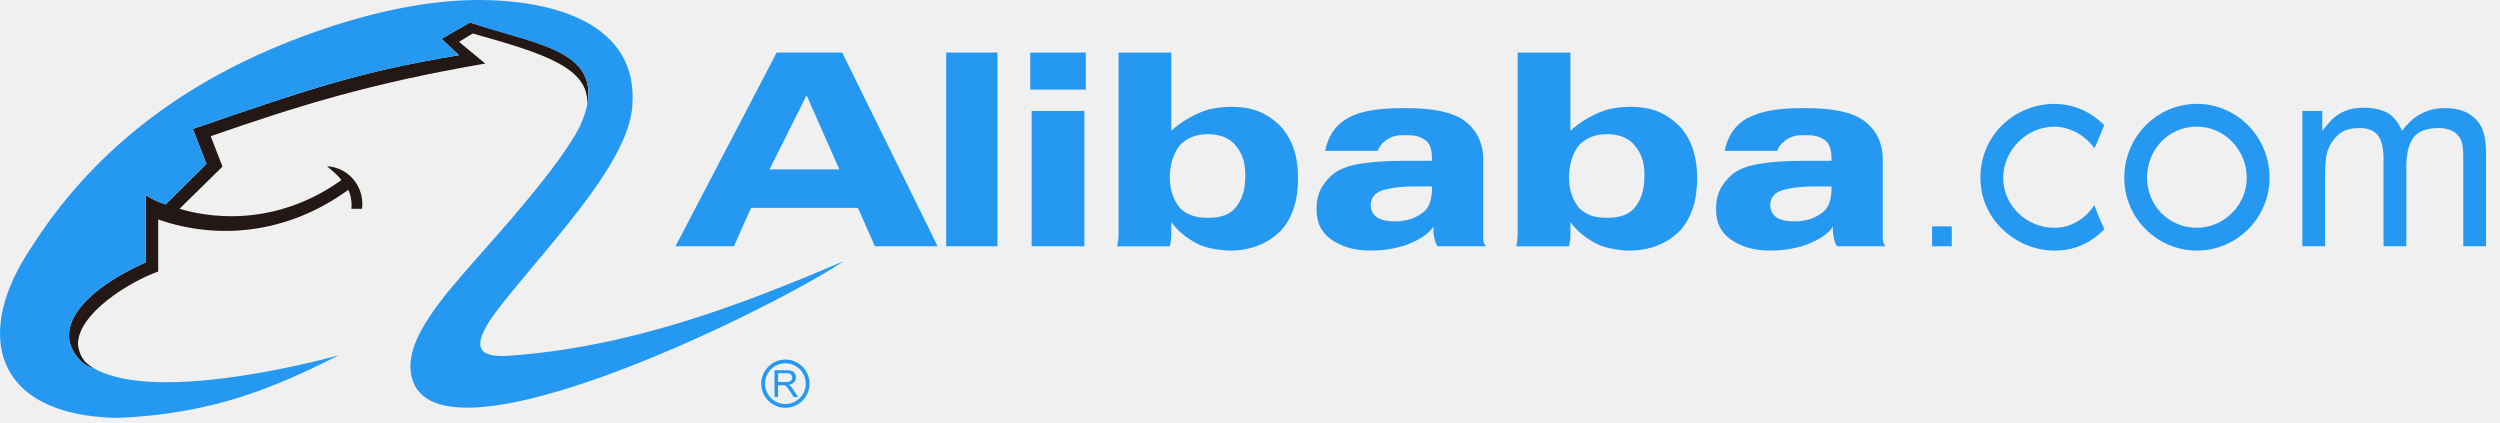
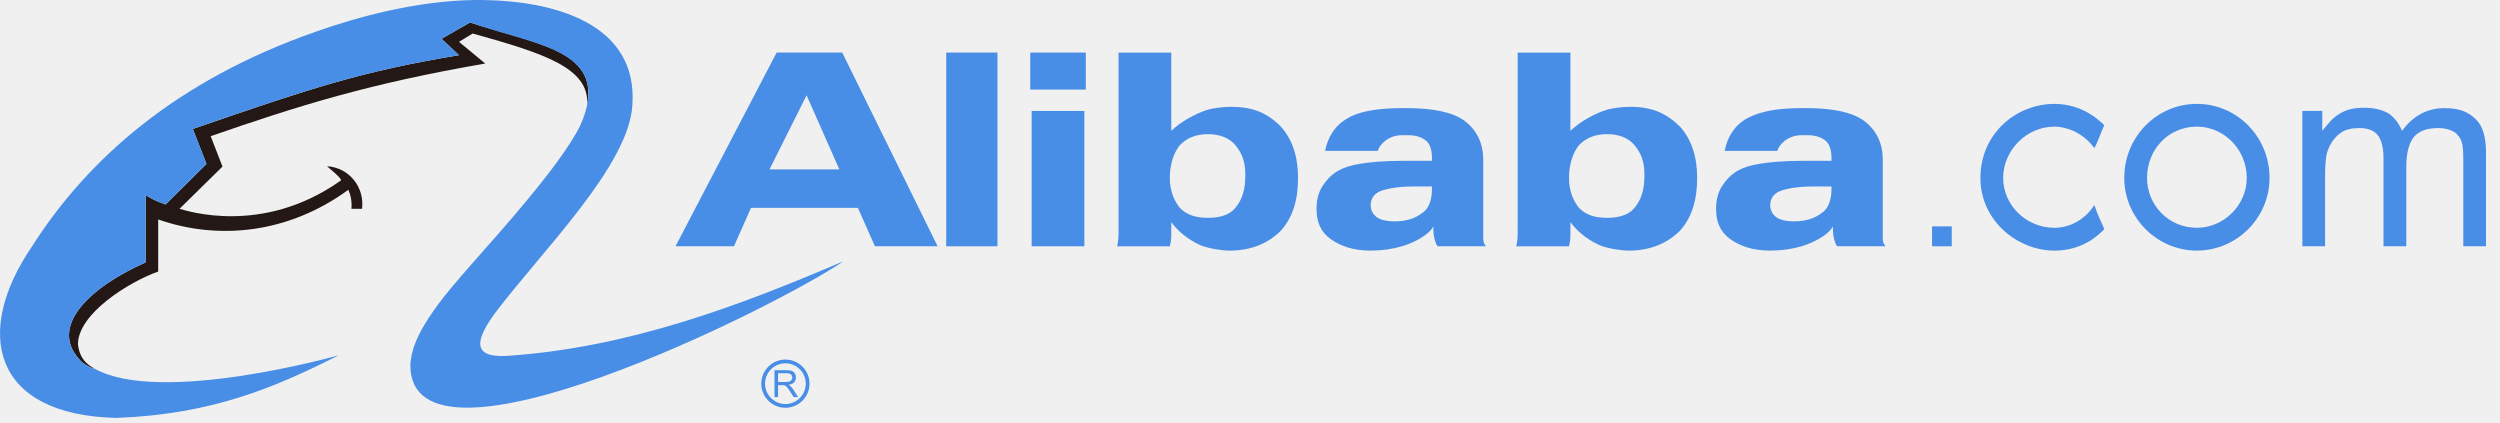
<svg xmlns="http://www.w3.org/2000/svg" xmlns:xlink="http://www.w3.org/1999/xlink" width="142px" height="24px" viewBox="0 0 142 24" version="1.1">
  <defs>
    <polygon id="path-1" points="0 23.738 141.208 23.738 141.208 0 0 0" />
  </defs>
  <g id="Page-1" stroke="none" stroke-width="1" fill="none" fill-rule="evenodd">
    <g id="导航" transform="translate(-101, -1369)">
      <g id="Group-13" transform="translate(101, 1369)">
        <g id="Page-1">
          <path d="M5.358,20.931 C5.164,20.91 4.861,20.737 4.646,20.564 C2.593,18.556 5.229,16.244 8.274,14.905 L8.274,11.082 C8.986,11.536 9.375,11.557 9.397,11.622 L11.729,9.311 L10.952,7.325 C17.777,4.969 20.521,4.062 26.072,3.133 L25.077,2.205 L26.697,1.277 C30.434,2.507 33.955,2.83 33.35,5.962 C33.501,3.847 30.866,3.026 26.849,1.903 L26.072,2.377 L27.562,3.609 C20.91,4.753 16.827,6.05 11.967,7.735 L12.637,9.462 L10.196,11.86 C10.607,11.967 14.861,13.393 19.289,10.303 C19.289,10.303 19.376,10.239 19.376,10.218 C19.247,10.001 18.944,9.763 18.576,9.441 C19.872,9.527 20.715,10.672 20.563,11.86 L19.96,11.86 C20.003,11.47 19.916,11.061 19.786,10.779 C16.352,13.286 12.378,13.653 8.986,12.465 L8.986,15.423 C7.345,16.005 4.408,17.821 4.429,19.57 C4.537,20.413 4.97,20.715 5.358,20.931 L5.358,20.931 Z" id="Fill-1" fill="#231815" />
-           <path d="M19.247,20.175 C15.575,22.032 12.054,23.523 6.633,23.738 C-0.43,23.588 -1.532,18.9 1.816,13.998 C4.97,9.052 9.98,4.58 17.95,1.795 C20.262,0.974 23.653,0.045 26.935,0.001 C31.644,-0.042 36.224,1.427 35.921,5.941 C35.748,9.398 30.759,14.279 28.124,17.777 C27,19.311 26.806,20.304 28.728,20.218 C35.705,19.765 42.034,17.346 47.908,14.84 C43.934,17.539 23.393,27.712 23.307,20.78 C23.329,19.894 23.739,18.965 24.408,17.972 C25.057,16.978 25.964,15.942 26.892,14.884 C28.296,13.285 31.774,9.462 32.94,7.172 C34.906,2.83 30.5,2.615 26.698,1.277 L25.078,2.205 L26.072,3.133 C20.521,4.062 17.778,4.969 10.952,7.324 L11.73,9.311 L9.397,11.621 C9.332,11.557 8.987,11.535 8.274,11.082 L8.274,14.904 C5.229,16.243 2.594,18.556 4.646,20.564 C4.862,20.736 5.164,20.909 5.358,20.931 C9.095,23.049 19.268,20.175 19.247,20.175" id="Fill-3" fill="#2599f2" />
-           <path d="M44.195,21.697 L44.626,21.697 C44.718,21.697 44.789,21.687 44.842,21.671 C44.894,21.65 44.933,21.618 44.96,21.579 C44.985,21.535 45.001,21.493 45.001,21.444 C45.001,21.372 44.972,21.312 44.922,21.265 C44.871,21.22 44.789,21.198 44.677,21.198 L44.195,21.198 L44.195,21.697 Z M43.992,22.555 L43.992,21.027 L44.668,21.027 C44.802,21.027 44.906,21.04 44.975,21.066 C45.048,21.095 45.102,21.142 45.145,21.215 C45.189,21.283 45.209,21.359 45.209,21.444 C45.209,21.552 45.172,21.645 45.104,21.718 C45.033,21.792 44.926,21.838 44.78,21.86 C44.835,21.888 44.874,21.911 44.901,21.935 C44.96,21.991 45.016,22.057 45.067,22.139 L45.333,22.555 L45.079,22.555 L44.881,22.241 C44.821,22.146 44.771,22.077 44.733,22.028 C44.695,21.978 44.661,21.945 44.631,21.927 C44.6,21.906 44.571,21.89 44.539,21.883 C44.517,21.881 44.481,21.878 44.427,21.878 L44.195,21.878 L44.195,22.555 L43.992,22.555 Z" id="Fill-6" fill="#2599f2" />
-           <path d="M44.611,23.162 C45.366,23.162 45.981,22.547 45.981,21.792 C45.981,21.036 45.366,20.423 44.611,20.423 C43.855,20.423 43.241,21.036 43.241,21.792 C43.241,22.547 43.855,23.162 44.611,23.162 M43.454,21.792 C43.454,21.154 43.973,20.636 44.611,20.636 C45.248,20.636 45.767,21.154 45.767,21.792 C45.767,22.429 45.248,22.948 44.611,22.948 C43.973,22.948 43.454,22.429 43.454,21.792" id="Fill-8" fill="#2599f2" />
+           <path d="M19.247,20.175 C15.575,22.032 12.054,23.523 6.633,23.738 C-0.43,23.588 -1.532,18.9 1.816,13.998 C4.97,9.052 9.98,4.58 17.95,1.795 C20.262,0.974 23.653,0.045 26.935,0.001 C31.644,-0.042 36.224,1.427 35.921,5.941 C35.748,9.398 30.759,14.279 28.124,17.777 C27,19.311 26.806,20.304 28.728,20.218 C35.705,19.765 42.034,17.346 47.908,14.84 C43.934,17.539 23.393,27.712 23.307,20.78 C23.329,19.894 23.739,18.965 24.408,17.972 C25.057,16.978 25.964,15.942 26.892,14.884 C28.296,13.285 31.774,9.462 32.94,7.172 C34.906,2.83 30.5,2.615 26.698,1.277 L25.078,2.205 L26.072,3.133 C20.521,4.062 17.778,4.969 10.952,7.324 L11.73,9.311 L9.397,11.621 C9.332,11.557 8.987,11.535 8.274,11.082 L8.274,14.904 C5.229,16.243 2.594,18.556 4.646,20.564 C4.862,20.736 5.164,20.909 5.358,20.931 C9.095,23.049 19.268,20.175 19.247,20.175" id="Fill-3" fill="#498EE6" />
+           <path d="M44.195,21.697 L44.626,21.697 C44.718,21.697 44.789,21.687 44.842,21.671 C44.894,21.65 44.933,21.618 44.96,21.579 C44.985,21.535 45.001,21.493 45.001,21.444 C45.001,21.372 44.972,21.312 44.922,21.265 C44.871,21.22 44.789,21.198 44.677,21.198 L44.195,21.198 L44.195,21.697 Z M43.992,22.555 L43.992,21.027 L44.668,21.027 C44.802,21.027 44.906,21.04 44.975,21.066 C45.048,21.095 45.102,21.142 45.145,21.215 C45.189,21.283 45.209,21.359 45.209,21.444 C45.209,21.552 45.172,21.645 45.104,21.718 C45.033,21.792 44.926,21.838 44.78,21.86 C44.835,21.888 44.874,21.911 44.901,21.935 C44.96,21.991 45.016,22.057 45.067,22.139 L45.333,22.555 L45.079,22.555 L44.881,22.241 C44.821,22.146 44.771,22.077 44.733,22.028 C44.695,21.978 44.661,21.945 44.631,21.927 C44.6,21.906 44.571,21.89 44.539,21.883 C44.517,21.881 44.481,21.878 44.427,21.878 L44.195,21.878 L44.195,22.555 L43.992,22.555 Z" id="Fill-6" fill="#498EE6" />
+           <path d="M44.611,23.162 C45.366,23.162 45.981,22.547 45.981,21.792 C45.981,21.036 45.366,20.423 44.611,20.423 C43.855,20.423 43.241,21.036 43.241,21.792 C43.241,22.547 43.855,23.162 44.611,23.162 M43.454,21.792 C43.454,21.154 43.973,20.636 44.611,20.636 C45.248,20.636 45.767,21.154 45.767,21.792 C45.767,22.429 45.248,22.948 44.611,22.948 C43.973,22.948 43.454,22.429 43.454,21.792" id="Fill-8" fill="#498EE6" />
          <mask id="mask-2" fill="white">
            <use xlink:href="#path-1" />
          </mask>
          <g id="Clip-13" />
-           <polygon id="Fill-12" fill="#2599f2" mask="url(#mask-2)" points="58.598 13.988 61.592 13.988 61.592 6.302 58.598 6.302" />
-           <polygon id="Fill-14" fill="#2599f2" mask="url(#mask-2)" points="58.518 5.089 61.674 5.089 61.674 2.985 58.518 2.985" />
-           <polygon id="Fill-15" fill="#2599f2" mask="url(#mask-2)" points="53.745 13.989 56.656 13.989 56.656 2.985 53.745 2.985" />
-           <path d="M130.773,13.989 L130.773,6.302 L131.905,6.302 L131.905,7.435 C132.23,7.032 132.472,6.709 132.876,6.466 C133.281,6.221 133.702,6.12 134.267,6.12 C134.833,6.12 135.304,6.221 135.708,6.466 C136.03,6.709 136.275,7.032 136.435,7.435 C137.083,6.546 137.891,6.141 138.864,6.141 C139.59,6.141 140.159,6.302 140.643,6.789 C141.048,7.193 141.208,7.841 141.208,8.73 L141.208,13.989 L139.915,13.989 L139.915,9.134 C139.915,8.65 139.9,8.291 139.82,8.048 C139.746,7.803 139.508,7.538 139.328,7.457 C139.117,7.354 138.864,7.274 138.541,7.274 C137.974,7.274 137.481,7.372 137.124,7.76 C136.799,8.164 136.678,8.73 136.678,9.54 L136.678,13.989 L135.383,13.989 L135.383,8.974 C135.383,8.407 135.268,7.951 135.06,7.678 C134.833,7.407 134.495,7.274 134.006,7.274 C133.602,7.274 133.22,7.349 132.945,7.553 C132.702,7.714 132.412,8.058 132.268,8.42 C132.108,8.744 132.065,9.298 132.065,10.025 L132.065,13.989 L130.773,13.989 Z" id="Fill-16" fill="#2599f2" mask="url(#mask-2)" />
-           <path d="M119.524,13.02 C119.203,13.341 118.312,14.235 116.693,14.235 C114.589,14.235 112.487,12.534 112.487,10.107 C112.487,7.596 114.509,5.901 116.693,5.901 C118.229,5.901 119.203,6.79 119.524,7.112 C119.363,7.436 119.12,8.165 118.959,8.408 C118.229,7.436 117.259,7.194 116.693,7.194 C115.076,7.194 113.78,8.569 113.78,10.107 C113.78,11.645 115.076,12.938 116.693,12.938 C117.501,12.938 118.392,12.534 118.959,11.645 C119.203,12.371 119.442,12.777 119.524,13.02" id="Fill-17" fill="#2599f2" mask="url(#mask-2)" />
-           <polygon id="Fill-18" fill="#2599f2" mask="url(#mask-2)" points="109.741 13.989 110.86 13.989 110.86 12.857 109.741 12.857" />
-           <path d="M43.709,9.62 L45.814,5.414 L47.674,9.62 L43.709,9.62 Z M47.838,2.985 L44.114,2.985 L38.369,13.989 L41.687,13.989 L42.659,11.806 L48.727,11.806 L49.696,13.989 L53.257,13.989 L47.838,2.985 Z" id="Fill-19" fill="#2599f2" mask="url(#mask-2)" />
-           <path d="M70.168,11.806 C69.846,12.211 69.278,12.372 68.63,12.372 C67.903,12.372 67.418,12.211 67.013,11.806 C66.688,11.402 66.445,10.834 66.445,10.108 C66.445,9.298 66.688,8.651 67.013,8.247 C67.418,7.841 67.9,7.62 68.629,7.62 C69.273,7.62 69.846,7.841 70.168,8.247 C70.573,8.731 70.734,9.216 70.734,9.946 C70.734,10.753 70.573,11.321 70.168,11.806 M72.757,7.194 C71.963,6.397 71.144,6.067 69.93,6.067 C69.444,6.067 68.956,6.142 68.63,6.222 C67.886,6.444 67.013,6.952 66.528,7.436 L66.528,2.986 L63.533,2.986 L63.533,12.292 L63.533,13.1 C63.533,13.342 63.533,13.668 63.453,13.99 L66.445,13.99 C66.484,13.843 66.519,13.658 66.528,13.425 L66.528,12.615 C66.876,13.094 67.4,13.563 68.177,13.925 C68.647,14.123 69.439,14.235 69.846,14.235 C71.058,14.235 72.029,13.827 72.757,13.1 C73.406,12.372 73.73,11.402 73.73,10.108 C73.73,8.893 73.406,7.922 72.757,7.194" id="Fill-20" fill="#2599f2" mask="url(#mask-2)" />
-           <path d="M92.838,11.806 C92.515,12.211 91.948,12.372 91.303,12.372 C90.574,12.372 90.089,12.211 89.684,11.806 C89.36,11.402 89.119,10.834 89.119,10.108 C89.119,9.298 89.36,8.651 89.684,8.247 C90.089,7.841 90.57,7.62 91.3,7.62 C91.946,7.62 92.515,7.841 92.838,8.247 C93.243,8.731 93.404,9.216 93.404,9.946 C93.404,10.753 93.243,11.321 92.838,11.806 M95.427,7.194 C94.625,6.411 93.814,6.067 92.6,6.067 C92.116,6.067 91.626,6.142 91.303,6.222 C90.558,6.444 89.684,6.952 89.199,7.436 L89.199,2.986 L86.204,2.986 L86.204,12.292 L86.204,13.1 C86.204,13.342 86.204,13.668 86.123,13.99 L89.119,13.99 C89.157,13.843 89.191,13.658 89.199,13.425 L89.199,12.615 C89.546,13.094 90.071,13.563 90.848,13.925 C91.319,14.123 92.111,14.235 92.515,14.235 C93.729,14.235 94.699,13.827 95.427,13.1 C96.075,12.372 96.399,11.402 96.399,10.108 C96.399,8.893 96.075,7.922 95.427,7.194" id="Fill-21" fill="#2599f2" mask="url(#mask-2)" />
-           <path d="M81.335,10.753 C81.335,11.32 81.171,11.806 80.849,12.049 C80.525,12.292 80.238,12.448 79.753,12.529 C79.636,12.556 79.431,12.574 79.224,12.574 C78.819,12.574 78.469,12.512 78.22,12.35 C78.004,12.197 77.855,11.967 77.855,11.645 C77.855,11.238 78.102,10.933 78.568,10.798 C78.815,10.728 79.152,10.655 79.595,10.619 C80.013,10.583 80.525,10.592 81.171,10.592 L81.335,10.592 L81.335,10.753 Z M84.247,13.585 L84.247,13.02 L84.247,9.054 C84.247,8.085 83.841,7.356 83.195,6.869 C82.547,6.383 81.415,6.142 79.96,6.142 L79.636,6.142 C78.259,6.142 77.192,6.325 76.561,6.709 C75.831,7.112 75.427,7.761 75.266,8.569 L78.259,8.569 C78.34,8.246 78.836,7.674 79.636,7.679 C79.715,7.68 79.798,7.679 79.96,7.679 C80.443,7.679 80.756,7.794 81.012,8.002 C81.243,8.197 81.335,8.569 81.335,8.975 L81.335,9.054 L81.335,9.135 L79.96,9.135 L79.636,9.135 C78.585,9.135 77.774,9.216 77.289,9.298 C76.723,9.379 76.338,9.516 75.994,9.702 C75.589,9.945 75.326,10.251 75.103,10.592 C74.861,10.995 74.78,11.401 74.78,11.887 C74.78,12.614 75.023,13.181 75.589,13.585 C76.157,13.989 76.883,14.234 77.855,14.234 C78.503,14.234 79.067,14.151 79.636,13.989 C80.3,13.795 81.171,13.342 81.415,12.858 L81.415,13.02 C81.415,13.517 81.577,13.91 81.659,13.989 L84.408,13.989 C84.327,13.91 84.247,13.747 84.247,13.585 L84.247,13.585 Z" id="Fill-22" fill="#2599f2" mask="url(#mask-2)" />
-           <path d="M104.028,10.753 C104.028,11.32 103.865,11.806 103.541,12.049 C103.217,12.292 102.931,12.448 102.445,12.529 C102.331,12.556 102.123,12.574 101.916,12.574 C101.51,12.574 101.163,12.512 100.912,12.35 C100.696,12.197 100.549,11.967 100.549,11.645 C100.549,11.238 100.797,10.933 101.262,10.798 C101.507,10.728 101.845,10.655 102.286,10.619 C102.706,10.583 103.217,10.592 103.865,10.592 L104.028,10.592 L104.028,10.753 Z M106.941,13.585 L106.941,13.02 L106.941,9.054 C106.941,8.085 106.535,7.356 105.888,6.869 C105.239,6.383 104.109,6.142 102.652,6.142 L102.328,6.142 C100.954,6.142 99.995,6.319 99.253,6.709 C98.525,7.112 98.122,7.761 97.96,8.569 L100.954,8.569 C101.033,8.246 101.529,7.674 102.328,7.679 C102.408,7.68 102.489,7.679 102.652,7.679 C103.137,7.679 103.448,7.794 103.704,8.002 C103.935,8.197 104.028,8.569 104.028,8.975 L104.028,9.054 L104.028,9.135 L102.652,9.135 L102.328,9.135 C101.277,9.135 100.466,9.216 99.982,9.298 C99.415,9.379 99.03,9.516 98.687,9.702 C98.282,9.945 98.018,10.251 97.798,10.592 C97.553,10.995 97.473,11.401 97.473,11.887 C97.473,12.614 97.716,13.181 98.282,13.585 C98.849,13.989 99.577,14.234 100.549,14.234 C101.196,14.234 101.762,14.151 102.328,13.989 C102.992,13.795 103.865,13.342 104.109,12.858 L104.109,13.02 C104.109,13.517 104.271,13.91 104.35,13.989 L107.102,13.989 C107.02,13.91 106.941,13.747 106.941,13.585 L106.941,13.585 Z" id="Fill-23" fill="#2599f2" mask="url(#mask-2)" />
-           <path d="M124.783,12.938 C123.165,12.938 121.953,11.644 121.953,10.107 C121.953,8.489 123.165,7.193 124.783,7.193 C126.322,7.193 127.616,8.489 127.616,10.107 C127.616,11.644 126.322,12.938 124.783,12.938 M124.783,5.9 C122.518,5.9 120.658,7.76 120.658,10.107 C120.658,12.371 122.518,14.234 124.783,14.234 C127.048,14.234 128.91,12.371 128.91,10.107 C128.91,7.76 127.048,5.9 124.783,5.9" id="Fill-24" fill="#2599f2" mask="url(#mask-2)" />
+           <polygon id="Fill-12" fill="#498EE6" mask="url(#mask-2)" points="58.598 13.988 61.592 13.988 61.592 6.302 58.598 6.302" />
+           <polygon id="Fill-14" fill="#498EE6" mask="url(#mask-2)" points="58.518 5.089 61.674 5.089 61.674 2.985 58.518 2.985" />
+           <polygon id="Fill-15" fill="#498EE6" mask="url(#mask-2)" points="53.745 13.989 56.656 13.989 56.656 2.985 53.745 2.985" />
+           <path d="M130.773,13.989 L130.773,6.302 L131.905,6.302 L131.905,7.435 C132.23,7.032 132.472,6.709 132.876,6.466 C133.281,6.221 133.702,6.12 134.267,6.12 C134.833,6.12 135.304,6.221 135.708,6.466 C136.03,6.709 136.275,7.032 136.435,7.435 C137.083,6.546 137.891,6.141 138.864,6.141 C139.59,6.141 140.159,6.302 140.643,6.789 C141.048,7.193 141.208,7.841 141.208,8.73 L141.208,13.989 L139.915,13.989 L139.915,9.134 C139.915,8.65 139.9,8.291 139.82,8.048 C139.746,7.803 139.508,7.538 139.328,7.457 C139.117,7.354 138.864,7.274 138.541,7.274 C137.974,7.274 137.481,7.372 137.124,7.76 C136.799,8.164 136.678,8.73 136.678,9.54 L136.678,13.989 L135.383,13.989 L135.383,8.974 C135.383,8.407 135.268,7.951 135.06,7.678 C134.833,7.407 134.495,7.274 134.006,7.274 C133.602,7.274 133.22,7.349 132.945,7.553 C132.702,7.714 132.412,8.058 132.268,8.42 C132.108,8.744 132.065,9.298 132.065,10.025 L132.065,13.989 L130.773,13.989 Z" id="Fill-16" fill="#498EE6" mask="url(#mask-2)" />
+           <path d="M119.524,13.02 C119.203,13.341 118.312,14.235 116.693,14.235 C114.589,14.235 112.487,12.534 112.487,10.107 C112.487,7.596 114.509,5.901 116.693,5.901 C118.229,5.901 119.203,6.79 119.524,7.112 C119.363,7.436 119.12,8.165 118.959,8.408 C118.229,7.436 117.259,7.194 116.693,7.194 C115.076,7.194 113.78,8.569 113.78,10.107 C113.78,11.645 115.076,12.938 116.693,12.938 C117.501,12.938 118.392,12.534 118.959,11.645 C119.203,12.371 119.442,12.777 119.524,13.02" id="Fill-17" fill="#498EE6" mask="url(#mask-2)" />
+           <polygon id="Fill-18" fill="#498EE6" mask="url(#mask-2)" points="109.741 13.989 110.86 13.989 110.86 12.857 109.741 12.857" />
+           <path d="M43.709,9.62 L45.814,5.414 L47.674,9.62 L43.709,9.62 Z M47.838,2.985 L44.114,2.985 L38.369,13.989 L41.687,13.989 L42.659,11.806 L48.727,11.806 L49.696,13.989 L53.257,13.989 L47.838,2.985 Z" id="Fill-19" fill="#498EE6" mask="url(#mask-2)" />
+           <path d="M70.168,11.806 C69.846,12.211 69.278,12.372 68.63,12.372 C67.903,12.372 67.418,12.211 67.013,11.806 C66.688,11.402 66.445,10.834 66.445,10.108 C66.445,9.298 66.688,8.651 67.013,8.247 C67.418,7.841 67.9,7.62 68.629,7.62 C69.273,7.62 69.846,7.841 70.168,8.247 C70.573,8.731 70.734,9.216 70.734,9.946 C70.734,10.753 70.573,11.321 70.168,11.806 M72.757,7.194 C71.963,6.397 71.144,6.067 69.93,6.067 C69.444,6.067 68.956,6.142 68.63,6.222 C67.886,6.444 67.013,6.952 66.528,7.436 L66.528,2.986 L63.533,2.986 L63.533,12.292 L63.533,13.1 C63.533,13.342 63.533,13.668 63.453,13.99 L66.445,13.99 C66.484,13.843 66.519,13.658 66.528,13.425 L66.528,12.615 C66.876,13.094 67.4,13.563 68.177,13.925 C68.647,14.123 69.439,14.235 69.846,14.235 C71.058,14.235 72.029,13.827 72.757,13.1 C73.406,12.372 73.73,11.402 73.73,10.108 C73.73,8.893 73.406,7.922 72.757,7.194" id="Fill-20" fill="#498EE6" mask="url(#mask-2)" />
+           <path d="M92.838,11.806 C92.515,12.211 91.948,12.372 91.303,12.372 C90.574,12.372 90.089,12.211 89.684,11.806 C89.36,11.402 89.119,10.834 89.119,10.108 C89.119,9.298 89.36,8.651 89.684,8.247 C90.089,7.841 90.57,7.62 91.3,7.62 C91.946,7.62 92.515,7.841 92.838,8.247 C93.243,8.731 93.404,9.216 93.404,9.946 C93.404,10.753 93.243,11.321 92.838,11.806 M95.427,7.194 C94.625,6.411 93.814,6.067 92.6,6.067 C92.116,6.067 91.626,6.142 91.303,6.222 C90.558,6.444 89.684,6.952 89.199,7.436 L89.199,2.986 L86.204,2.986 L86.204,12.292 L86.204,13.1 C86.204,13.342 86.204,13.668 86.123,13.99 L89.119,13.99 C89.157,13.843 89.191,13.658 89.199,13.425 L89.199,12.615 C89.546,13.094 90.071,13.563 90.848,13.925 C91.319,14.123 92.111,14.235 92.515,14.235 C93.729,14.235 94.699,13.827 95.427,13.1 C96.075,12.372 96.399,11.402 96.399,10.108 C96.399,8.893 96.075,7.922 95.427,7.194" id="Fill-21" fill="#498EE6" mask="url(#mask-2)" />
+           <path d="M81.335,10.753 C81.335,11.32 81.171,11.806 80.849,12.049 C80.525,12.292 80.238,12.448 79.753,12.529 C79.636,12.556 79.431,12.574 79.224,12.574 C78.819,12.574 78.469,12.512 78.22,12.35 C78.004,12.197 77.855,11.967 77.855,11.645 C77.855,11.238 78.102,10.933 78.568,10.798 C78.815,10.728 79.152,10.655 79.595,10.619 C80.013,10.583 80.525,10.592 81.171,10.592 L81.335,10.592 L81.335,10.753 Z M84.247,13.585 L84.247,13.02 L84.247,9.054 C84.247,8.085 83.841,7.356 83.195,6.869 C82.547,6.383 81.415,6.142 79.96,6.142 L79.636,6.142 C78.259,6.142 77.192,6.325 76.561,6.709 C75.831,7.112 75.427,7.761 75.266,8.569 L78.259,8.569 C78.34,8.246 78.836,7.674 79.636,7.679 C79.715,7.68 79.798,7.679 79.96,7.679 C80.443,7.679 80.756,7.794 81.012,8.002 C81.243,8.197 81.335,8.569 81.335,8.975 L81.335,9.054 L81.335,9.135 L79.96,9.135 L79.636,9.135 C78.585,9.135 77.774,9.216 77.289,9.298 C76.723,9.379 76.338,9.516 75.994,9.702 C75.589,9.945 75.326,10.251 75.103,10.592 C74.861,10.995 74.78,11.401 74.78,11.887 C74.78,12.614 75.023,13.181 75.589,13.585 C76.157,13.989 76.883,14.234 77.855,14.234 C78.503,14.234 79.067,14.151 79.636,13.989 C80.3,13.795 81.171,13.342 81.415,12.858 L81.415,13.02 C81.415,13.517 81.577,13.91 81.659,13.989 L84.408,13.989 C84.327,13.91 84.247,13.747 84.247,13.585 L84.247,13.585 Z" id="Fill-22" fill="#498EE6" mask="url(#mask-2)" />
+           <path d="M104.028,10.753 C104.028,11.32 103.865,11.806 103.541,12.049 C103.217,12.292 102.931,12.448 102.445,12.529 C102.331,12.556 102.123,12.574 101.916,12.574 C101.51,12.574 101.163,12.512 100.912,12.35 C100.696,12.197 100.549,11.967 100.549,11.645 C100.549,11.238 100.797,10.933 101.262,10.798 C101.507,10.728 101.845,10.655 102.286,10.619 C102.706,10.583 103.217,10.592 103.865,10.592 L104.028,10.592 L104.028,10.753 Z M106.941,13.585 L106.941,13.02 L106.941,9.054 C106.941,8.085 106.535,7.356 105.888,6.869 C105.239,6.383 104.109,6.142 102.652,6.142 L102.328,6.142 C100.954,6.142 99.995,6.319 99.253,6.709 C98.525,7.112 98.122,7.761 97.96,8.569 L100.954,8.569 C101.033,8.246 101.529,7.674 102.328,7.679 C102.408,7.68 102.489,7.679 102.652,7.679 C103.137,7.679 103.448,7.794 103.704,8.002 C103.935,8.197 104.028,8.569 104.028,8.975 L104.028,9.054 L104.028,9.135 L102.652,9.135 L102.328,9.135 C101.277,9.135 100.466,9.216 99.982,9.298 C99.415,9.379 99.03,9.516 98.687,9.702 C98.282,9.945 98.018,10.251 97.798,10.592 C97.553,10.995 97.473,11.401 97.473,11.887 C97.473,12.614 97.716,13.181 98.282,13.585 C98.849,13.989 99.577,14.234 100.549,14.234 C101.196,14.234 101.762,14.151 102.328,13.989 C102.992,13.795 103.865,13.342 104.109,12.858 L104.109,13.02 C104.109,13.517 104.271,13.91 104.35,13.989 L107.102,13.989 C107.02,13.91 106.941,13.747 106.941,13.585 L106.941,13.585 Z" id="Fill-23" fill="#498EE6" mask="url(#mask-2)" />
+           <path d="M124.783,12.938 C123.165,12.938 121.953,11.644 121.953,10.107 C121.953,8.489 123.165,7.193 124.783,7.193 C126.322,7.193 127.616,8.489 127.616,10.107 C127.616,11.644 126.322,12.938 124.783,12.938 M124.783,5.9 C122.518,5.9 120.658,7.76 120.658,10.107 C120.658,12.371 122.518,14.234 124.783,14.234 C127.048,14.234 128.91,12.371 128.91,10.107 C128.91,7.76 127.048,5.9 124.783,5.9" id="Fill-24" fill="#498EE6" mask="url(#mask-2)" />
        </g>
      </g>
    </g>
  </g>
</svg>
